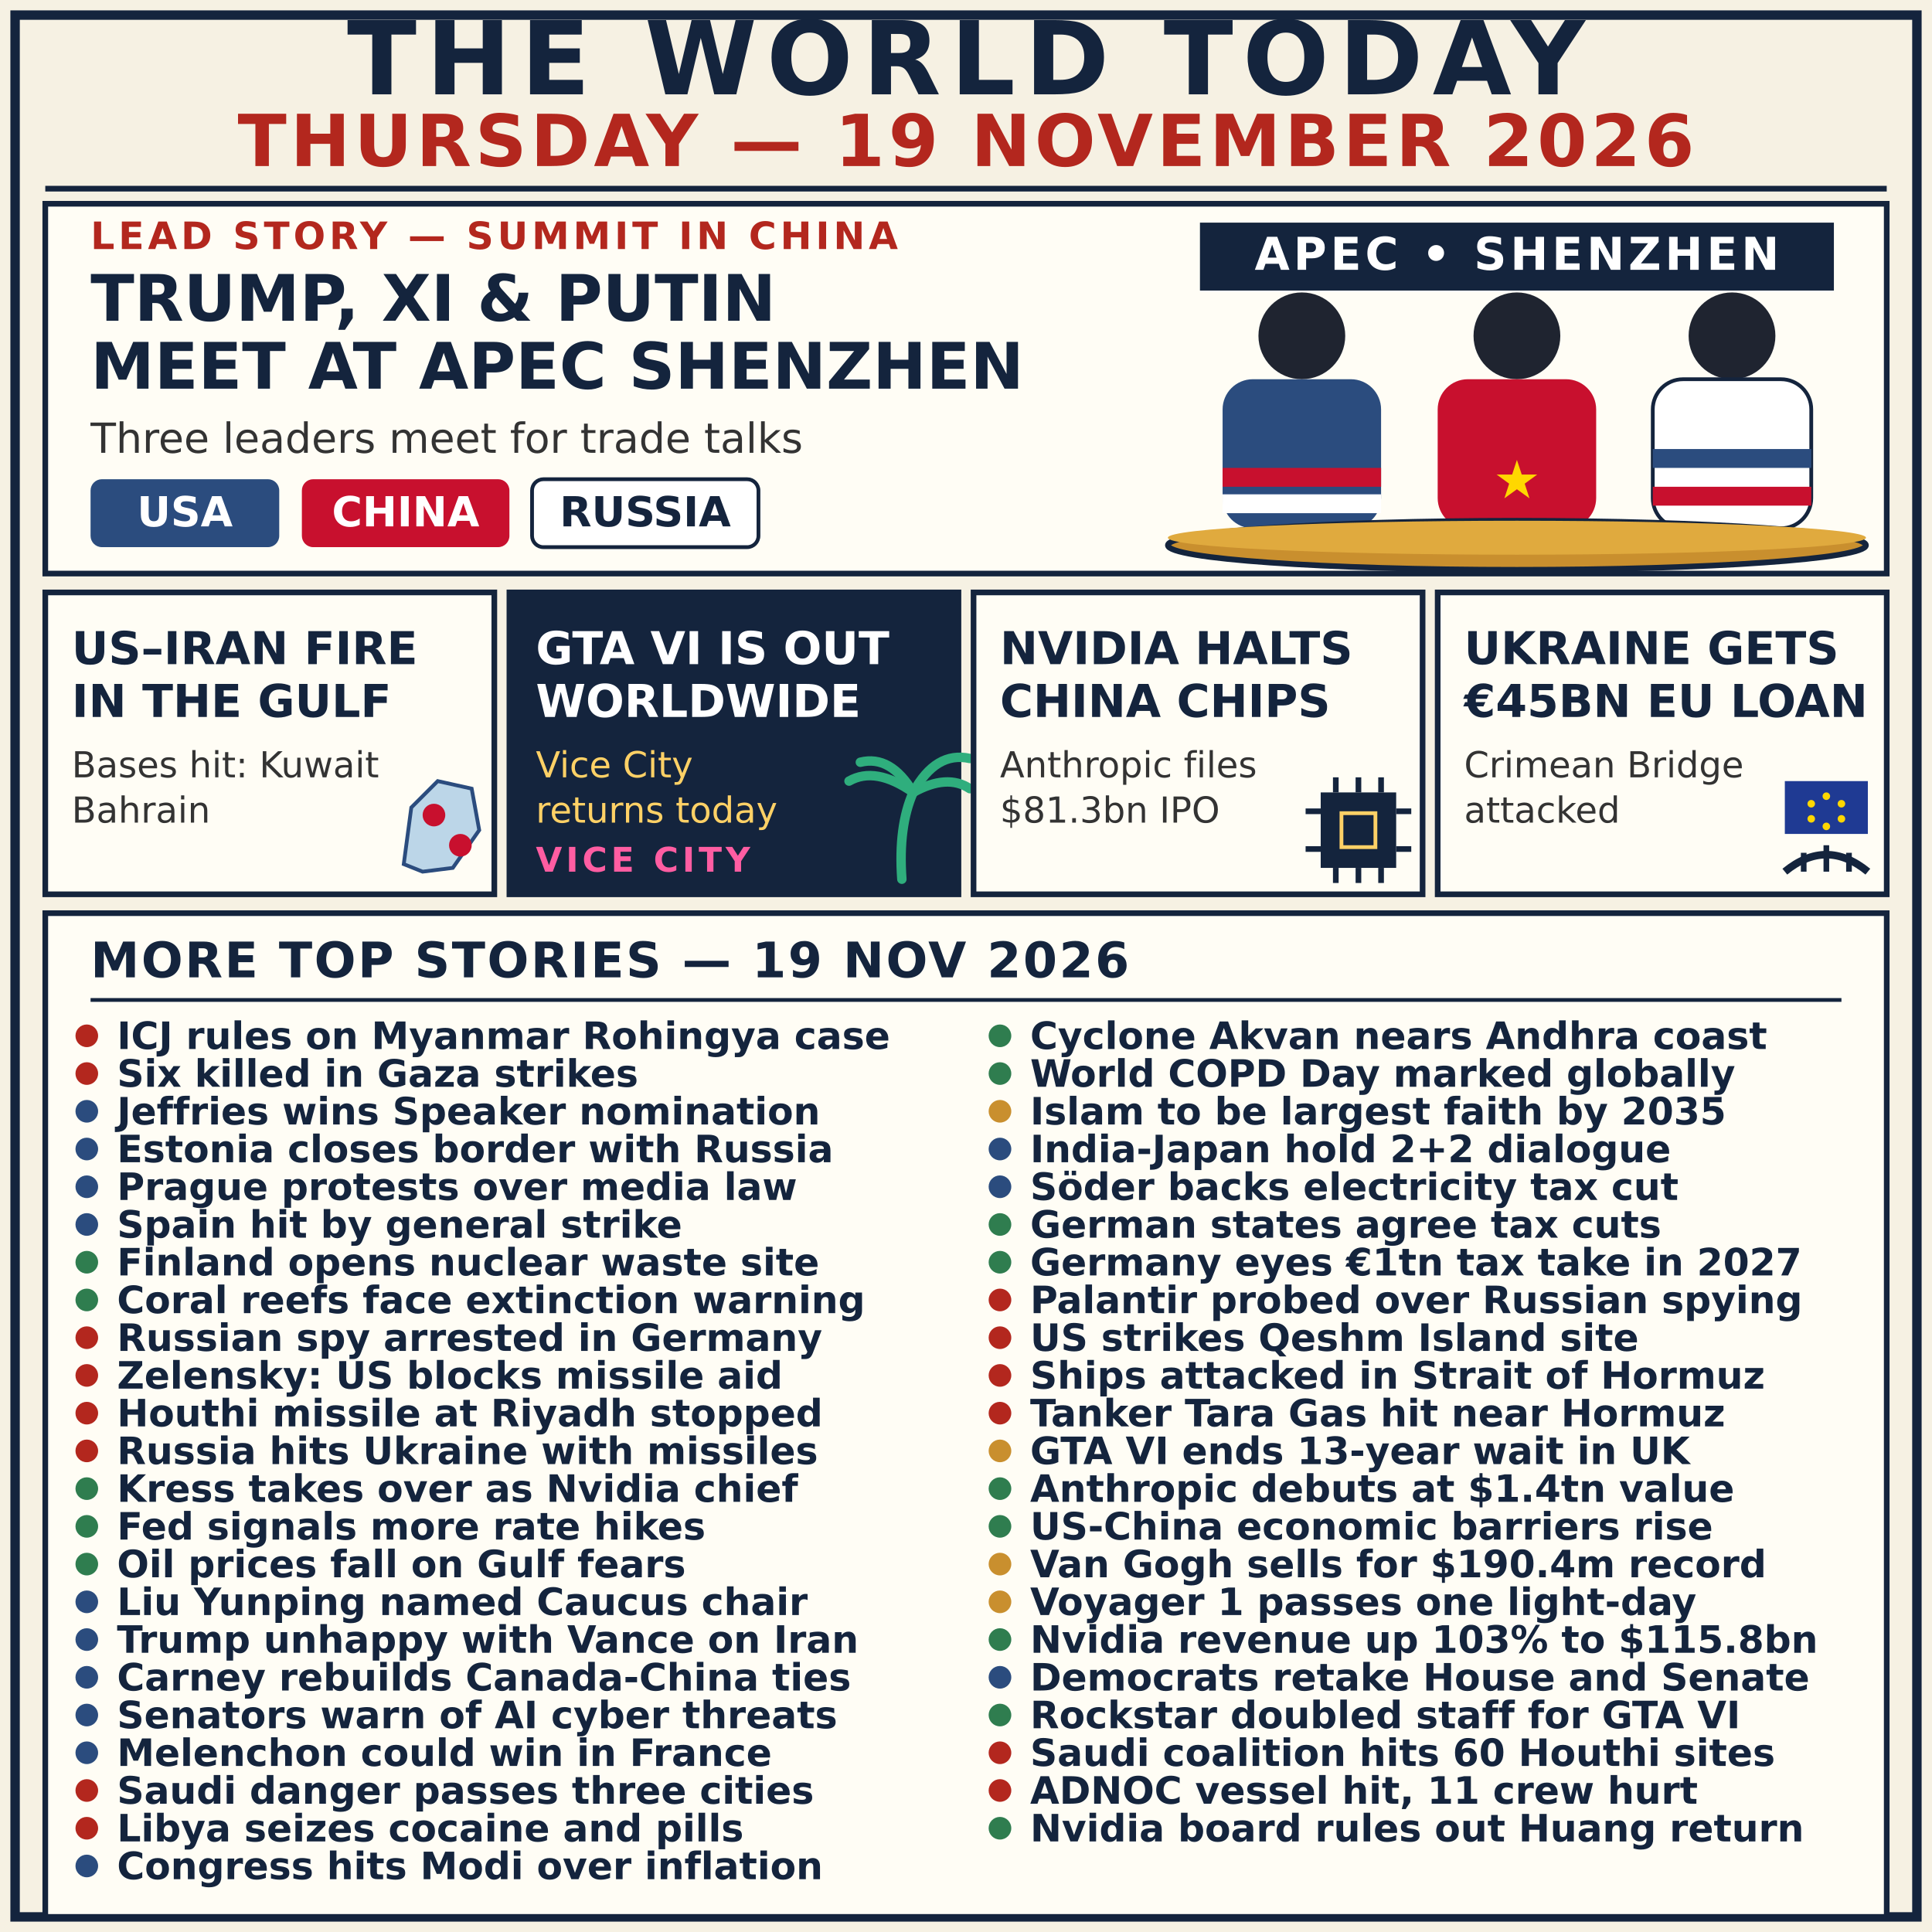
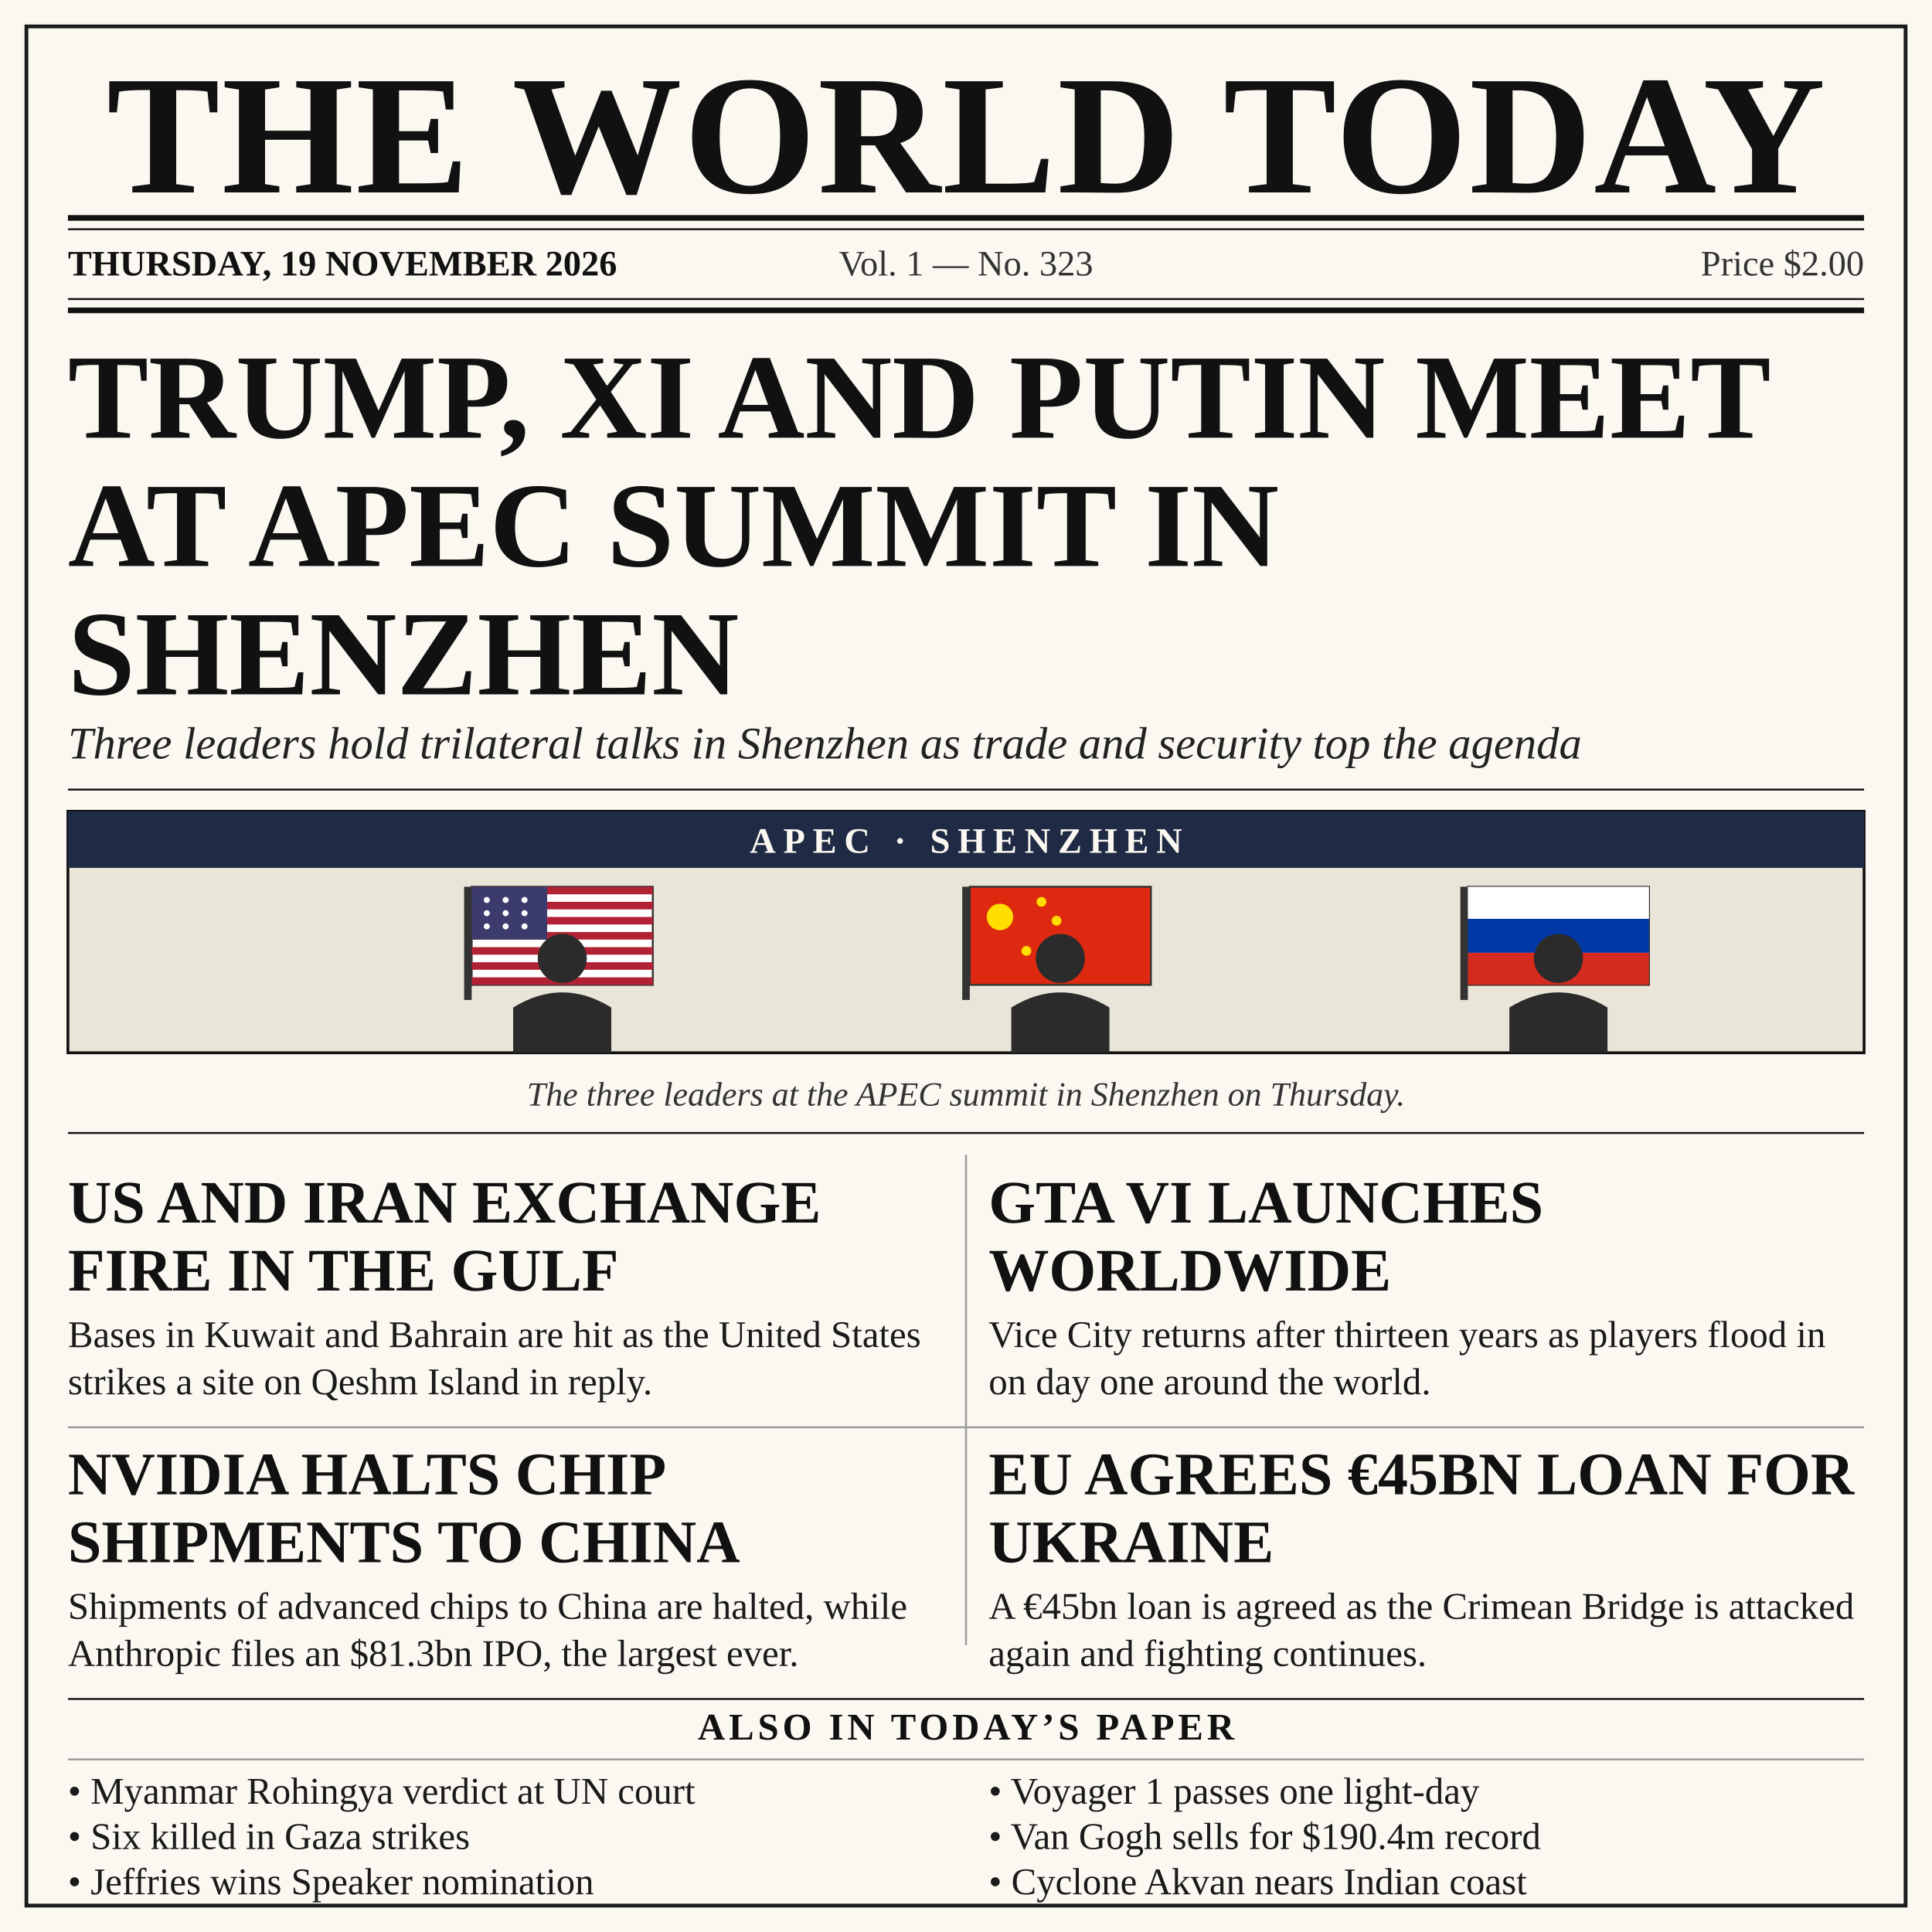
<svg xmlns="http://www.w3.org/2000/svg" width="1024" height="1024" viewBox="0 0 1024 1024">
-   <rect x="0" y="0" width="1024" height="1024" fill="#f6f1e3" />
-   <rect x="8" y="8" width="1008" height="1008" fill="none" stroke="#14243d" stroke-width="5" />
-   <text x="512" y="50" text-anchor="middle" font-family="DejaVu Sans, Arial, sans-serif" font-size="54" font-weight="bold" letter-spacing="5" fill="#14243d">THE WORLD TODAY</text>
-   <text x="512" y="88" text-anchor="middle" font-family="DejaVu Sans, Arial, sans-serif" font-size="38" font-weight="bold" letter-spacing="2" fill="#b3271e">THURSDAY — 19 NOVEMBER 2026</text>
-   <line x1="24" y1="100" x2="1000" y2="100" stroke="#14243d" stroke-width="3" />
-   <rect x="24" y="108" width="976" height="196" fill="#fffdf5" stroke="#14243d" stroke-width="3" />
-   <text x="48" y="132" font-family="DejaVu Sans, Arial, sans-serif" font-size="20" font-weight="bold" letter-spacing="2" fill="#b3271e">LEAD STORY — SUMMIT IN CHINA</text>
-   <text x="48" y="170" font-family="DejaVu Sans, Arial, sans-serif" font-size="34" font-weight="bold" fill="#14243d">TRUMP, XI &amp; PUTIN</text>
-   <text x="48" y="206" font-family="DejaVu Sans, Arial, sans-serif" font-size="34" font-weight="bold" fill="#14243d">MEET AT APEC SHENZHEN</text>
-   <text x="48" y="240" font-family="DejaVu Sans, Arial, sans-serif" font-size="22" fill="#333333">Three leaders meet for trade talks</text>
-   <rect x="48" y="254" width="100" height="36" rx="6" fill="#2b4c7e" />
-   <text x="98" y="279" text-anchor="middle" font-family="DejaVu Sans, Arial, sans-serif" font-size="22" font-weight="bold" fill="#ffffff">USA</text>
-   <rect x="160" y="254" width="110" height="36" rx="6" fill="#c8102e" />
-   <text x="215" y="279" text-anchor="middle" font-family="DejaVu Sans, Arial, sans-serif" font-size="22" font-weight="bold" fill="#ffffff">CHINA</text>
-   <rect x="282" y="254" width="120" height="36" rx="6" fill="#ffffff" stroke="#14243d" stroke-width="2" />
-   <text x="342" y="279" text-anchor="middle" font-family="DejaVu Sans, Arial, sans-serif" font-size="22" font-weight="bold" fill="#14243d">RUSSIA</text>
-   <rect x="636" y="118" width="336" height="36" fill="#14243d" />
-   <text x="804" y="143" text-anchor="middle" font-family="DejaVu Sans, Arial, sans-serif" font-size="24" font-weight="bold" letter-spacing="2" fill="#ffffff">APEC • SHENZHEN</text>
-   <circle cx="690" cy="178" r="23" fill="#1f2430" />
-   <circle cx="804" cy="178" r="23" fill="#1f2430" />
-   <circle cx="918" cy="178" r="23" fill="#1f2430" />
-   <rect x="648" y="201" width="84" height="79" rx="16" fill="#2b4c7e" />
-   <rect x="648" y="248" width="84" height="10" fill="#c8102e" />
-   <rect x="648" y="262" width="84" height="10" fill="#ffffff" />
-   <rect x="762" y="201" width="84" height="79" rx="16" fill="#c8102e" />
-   <text x="804" y="264" text-anchor="middle" font-family="DejaVu Sans, Arial, sans-serif" font-size="28" fill="#ffd700">★</text>
-   <rect x="876" y="201" width="84" height="79" rx="16" fill="#ffffff" stroke="#14243d" stroke-width="2" />
-   <rect x="876" y="238" width="84" height="10" fill="#2b4c7e" />
-   <rect x="876" y="258" width="84" height="10" fill="#c8102e" />
-   <ellipse cx="804" cy="289" rx="185" ry="13" fill="#c98f2e" stroke="#14243d" stroke-width="3" />
-   <ellipse cx="804" cy="285" rx="185" ry="9" fill="#e0aa3e" />
-   <rect x="24" y="314" width="238" height="160" fill="#fffdf5" stroke="#14243d" stroke-width="3" />
-   <text x="38" y="352" font-family="DejaVu Sans, Arial, sans-serif" font-size="24" font-weight="bold" fill="#14243d">US–IRAN FIRE</text>
-   <text x="38" y="380" font-family="DejaVu Sans, Arial, sans-serif" font-size="24" font-weight="bold" fill="#14243d">IN THE GULF</text>
-   <text x="38" y="412" font-family="DejaVu Sans, Arial, sans-serif" font-size="19" fill="#333333">Bases hit: Kuwait</text>
-   <text x="38" y="436" font-family="DejaVu Sans, Arial, sans-serif" font-size="19" fill="#333333">Bahrain</text>
-   <polygon points="214,458 218,428 232,414 250,418 254,440 240,460 224,462" fill="#bcd6e8" stroke="#2b4c7e" stroke-width="2" />
-   <g fill="#c8102e">
-     <circle cx="230" cy="432" r="6" />
-     <circle cx="244" cy="448" r="6" />
+   <rect x="0" y="0" width="1024" height="1024" fill="#fbf8f1" />
+   <rect x="14" y="14" width="996" height="996" fill="none" stroke="#1a1a1a" stroke-width="2" />
+   <text x="512" y="102" font-family="Liberation Serif, DejaVu Serif, serif" font-size="90" font-weight="bold" fill="#111111" text-anchor="middle" letter-spacing="1">THE WORLD TODAY</text>
+   <rect x="36" y="114" width="952" height="3" fill="#111111" />
+   <rect x="36" y="121" width="952" height="1" fill="#111111" />
+   <text x="36" y="146" font-family="Liberation Serif, DejaVu Serif, serif" font-size="19" font-weight="bold" fill="#111111">THURSDAY, 19 NOVEMBER 2026</text>
+   <text x="512" y="146" font-family="Liberation Serif, DejaVu Serif, serif" font-size="19" fill="#333333" text-anchor="middle">Vol. 1 — No. 323</text>
+   <text x="988" y="146" font-family="Liberation Serif, DejaVu Serif, serif" font-size="19" fill="#333333" text-anchor="end">Price $2.00</text>
+   <rect x="36" y="158" width="952" height="1" fill="#111111" />
+   <rect x="36" y="163" width="952" height="3" fill="#111111" />
+   <text x="36" y="232" font-family="Liberation Serif, DejaVu Serif, serif" font-size="64" font-weight="bold" fill="#111111">TRUMP, XI AND PUTIN MEET</text>
+   <text x="36" y="300" font-family="Liberation Serif, DejaVu Serif, serif" font-size="64" font-weight="bold" fill="#111111">AT APEC SUMMIT IN</text>
+   <text x="36" y="368" font-family="Liberation Serif, DejaVu Serif, serif" font-size="64" font-weight="bold" fill="#111111">SHENZHEN</text>
+   <text x="36" y="402" font-family="Liberation Serif, DejaVu Serif, serif" font-size="24" font-style="italic" fill="#222222">Three leaders hold trilateral talks in Shenzhen as trade and security top the agenda</text>
+   <rect x="36" y="418" width="952" height="1" fill="#111111" />
+   <rect x="36" y="430" width="952" height="128" fill="#e9e5d8" />
+   <rect x="36" y="430" width="952" height="128" fill="none" stroke="#111111" stroke-width="1.5" />
+   <rect x="36" y="430" width="952" height="30" fill="#1f2a44" />
+   <text x="512" y="452" font-family="Liberation Serif, DejaVu Serif, serif" font-size="19" font-weight="bold" fill="#fbf8f1" text-anchor="middle" letter-spacing="4">APEC · SHENZHEN</text>
+   <rect x="246" y="470" width="4" height="60" fill="#333333" />
+   <rect x="510" y="470" width="4" height="60" fill="#333333" />
+   <rect x="774" y="470" width="4" height="60" fill="#333333" />
+   <g>
+     <rect x="250" y="470" width="96" height="52" fill="#ffffff" stroke="#333333" stroke-width="1" />
+     <rect x="250" y="470" width="96" height="4" fill="#b22234" />
+     <rect x="250" y="478" width="96" height="4" fill="#b22234" />
+     <rect x="250" y="486" width="96" height="4" fill="#b22234" />
+     <rect x="250" y="494" width="96" height="4" fill="#b22234" />
+     <rect x="250" y="502" width="96" height="4" fill="#b22234" />
+     <rect x="250" y="510" width="96" height="4" fill="#b22234" />
+     <rect x="250" y="518" width="96" height="4" fill="#b22234" />
+     <rect x="250" y="470" width="40" height="28" fill="#3c3b6e" />
+     <circle cx="258" cy="477" r="1.6" fill="#ffffff" />
+     <circle cx="268" cy="477" r="1.6" fill="#ffffff" />
+     <circle cx="278" cy="477" r="1.6" fill="#ffffff" />
+     <circle cx="258" cy="484" r="1.6" fill="#ffffff" />
+     <circle cx="268" cy="484" r="1.6" fill="#ffffff" />
+     <circle cx="278" cy="484" r="1.6" fill="#ffffff" />
+     <circle cx="258" cy="491" r="1.6" fill="#ffffff" />
+     <circle cx="268" cy="491" r="1.6" fill="#ffffff" />
+     <circle cx="278" cy="491" r="1.6" fill="#ffffff" />
  </g>
-   <rect x="270" y="314" width="238" height="160" fill="#14243d" stroke="#14243d" stroke-width="3" />
-   <text x="284" y="352" font-family="DejaVu Sans, Arial, sans-serif" font-size="24" font-weight="bold" fill="#ffffff">GTA VI IS OUT</text>
-   <text x="284" y="380" font-family="DejaVu Sans, Arial, sans-serif" font-size="24" font-weight="bold" fill="#ffffff">WORLDWIDE</text>
-   <text x="284" y="412" font-family="DejaVu Sans, Arial, sans-serif" font-size="19" fill="#ffd166">Vice City</text>
-   <text x="284" y="436" font-family="DejaVu Sans, Arial, sans-serif" font-size="19" fill="#ffd166">returns today</text>
-   <text x="284" y="462" font-family="DejaVu Sans, Arial, sans-serif" font-size="18" font-weight="bold" letter-spacing="2" fill="#ff5da2">VICE CITY</text>
-   <g stroke="#2fae7d" stroke-width="5" fill="none" stroke-linecap="round">
-     <path d="M 478 466 Q 476 438 484 420" />
-     <path d="M 484 420 Q 464 406 450 414" />
-     <path d="M 484 420 Q 472 400 456 404" />
-     <path d="M 484 420 Q 496 398 514 402" />
-     <path d="M 484 420 Q 502 410 514 418" />
+   <g>
+     <rect x="514" y="470" width="96" height="52" fill="#de2910" stroke="#333333" stroke-width="1" />
+     <circle cx="530" cy="486" r="7" fill="#ffde00" />
+     <circle cx="552" cy="478" r="2.6" fill="#ffde00" />
+     <circle cx="560" cy="488" r="2.6" fill="#ffde00" />
+     <circle cx="556" cy="500" r="2.6" fill="#ffde00" />
+     <circle cx="544" cy="504" r="2.6" fill="#ffde00" />
  </g>
-   <rect x="516" y="314" width="238" height="160" fill="#fffdf5" stroke="#14243d" stroke-width="3" />
-   <text x="530" y="352" font-family="DejaVu Sans, Arial, sans-serif" font-size="24" font-weight="bold" fill="#14243d">NVIDIA HALTS</text>
-   <text x="530" y="380" font-family="DejaVu Sans, Arial, sans-serif" font-size="24" font-weight="bold" fill="#14243d">CHINA CHIPS</text>
-   <text x="530" y="412" font-family="DejaVu Sans, Arial, sans-serif" font-size="19" fill="#333333">Anthropic files</text>
-   <text x="530" y="436" font-family="DejaVu Sans, Arial, sans-serif" font-size="19" fill="#333333">$81.3bn IPO</text>
  <g>
-     <rect x="700" y="420" width="40" height="40" fill="#14243d" />
-     <rect x="711" y="431" width="18" height="18" fill="none" stroke="#ffd166" stroke-width="2" />
-     <g stroke="#14243d" stroke-width="3">
-       <line x1="708" y1="420" x2="708" y2="412" />
-       <line x1="720" y1="420" x2="720" y2="412" />
-       <line x1="732" y1="420" x2="732" y2="412" />
-       <line x1="708" y1="460" x2="708" y2="468" />
-       <line x1="720" y1="460" x2="720" y2="468" />
-       <line x1="732" y1="460" x2="732" y2="468" />
-       <line x1="700" y1="430" x2="692" y2="430" />
-       <line x1="700" y1="450" x2="692" y2="450" />
-       <line x1="740" y1="430" x2="748" y2="430" />
-       <line x1="740" y1="450" x2="748" y2="450" />
-     </g>
+     <rect x="778" y="470" width="96" height="52" fill="#ffffff" stroke="#333333" stroke-width="1" />
+     <rect x="778" y="470" width="96" height="17" fill="#ffffff" />
+     <rect x="778" y="487" width="96" height="18" fill="#0039a6" />
+     <rect x="778" y="505" width="96" height="17" fill="#d52b1e" />
  </g>
-   <rect x="762" y="314" width="238" height="160" fill="#fffdf5" stroke="#14243d" stroke-width="3" />
-   <text x="776" y="352" font-family="DejaVu Sans, Arial, sans-serif" font-size="24" font-weight="bold" fill="#14243d">UKRAINE GETS</text>
-   <text x="776" y="380" font-family="DejaVu Sans, Arial, sans-serif" font-size="24" font-weight="bold" fill="#14243d">€45BN EU LOAN</text>
-   <text x="776" y="412" font-family="DejaVu Sans, Arial, sans-serif" font-size="19" fill="#333333">Crimean Bridge</text>
-   <text x="776" y="436" font-family="DejaVu Sans, Arial, sans-serif" font-size="19" fill="#333333">attacked</text>
-   <rect x="946" y="414" width="44" height="28" fill="#1f3a93" />
-   <g fill="#ffd700">
-     <circle cx="968" cy="422" r="2" />
-     <circle cx="976" cy="426" r="2" />
-     <circle cx="976" cy="434" r="2" />
-     <circle cx="968" cy="438" r="2" />
-     <circle cx="960" cy="434" r="2" />
-     <circle cx="960" cy="426" r="2" />
-   </g>
-   <path d="M 946 462 Q 968 444 990 462" fill="none" stroke="#14243d" stroke-width="4" />
-   <g stroke="#14243d" stroke-width="3">
-     <line x1="956" y1="452" x2="956" y2="462" />
-     <line x1="968" y1="448" x2="968" y2="462" />
-     <line x1="980" y1="452" x2="980" y2="462" />
-   </g>
-   <rect x="24" y="484" width="976" height="532" fill="#fffdf5" stroke="#14243d" stroke-width="3" />
-   <text x="48" y="518" font-family="DejaVu Sans, Arial, sans-serif" font-size="26" font-weight="bold" letter-spacing="1" fill="#14243d">MORE TOP STORIES — 19 NOV 2026</text>
-   <line x1="48" y1="530" x2="976" y2="530" stroke="#14243d" stroke-width="2" />
-   <g font-family="DejaVu Sans, Arial, sans-serif" font-size="20" font-weight="bold" fill="#14243d">
-     <circle cx="46" cy="549" r="6" fill="#b3271e" />
-     <text x="62" y="556">ICJ rules on Myanmar Rohingya case</text>
-     <circle cx="46" cy="569" r="6" fill="#b3271e" />
-     <text x="62" y="576">Six killed in Gaza strikes</text>
-     <circle cx="46" cy="589" r="6" fill="#2b4c7e" />
-     <text x="62" y="596">Jeffries wins Speaker nomination</text>
-     <circle cx="46" cy="609" r="6" fill="#2b4c7e" />
-     <text x="62" y="616">Estonia closes border with Russia</text>
-     <circle cx="46" cy="629" r="6" fill="#2b4c7e" />
-     <text x="62" y="636">Prague protests over media law</text>
-     <circle cx="46" cy="649" r="6" fill="#2b4c7e" />
-     <text x="62" y="656">Spain hit by general strike</text>
-     <circle cx="46" cy="669" r="6" fill="#2f7d4f" />
-     <text x="62" y="676">Finland opens nuclear waste site</text>
-     <circle cx="46" cy="689" r="6" fill="#2f7d4f" />
-     <text x="62" y="696">Coral reefs face extinction warning</text>
-     <circle cx="46" cy="709" r="6" fill="#b3271e" />
-     <text x="62" y="716">Russian spy arrested in Germany</text>
-     <circle cx="46" cy="729" r="6" fill="#b3271e" />
-     <text x="62" y="736">Zelensky: US blocks missile aid</text>
-     <circle cx="46" cy="749" r="6" fill="#b3271e" />
-     <text x="62" y="756">Houthi missile at Riyadh stopped</text>
-     <circle cx="46" cy="769" r="6" fill="#b3271e" />
-     <text x="62" y="776">Russia hits Ukraine with missiles</text>
-     <circle cx="46" cy="789" r="6" fill="#2f7d4f" />
-     <text x="62" y="796">Kress takes over as Nvidia chief</text>
-     <circle cx="46" cy="809" r="6" fill="#2f7d4f" />
-     <text x="62" y="816">Fed signals more rate hikes</text>
-     <circle cx="46" cy="829" r="6" fill="#2f7d4f" />
-     <text x="62" y="836">Oil prices fall on Gulf fears</text>
-     <circle cx="46" cy="849" r="6" fill="#2b4c7e" />
-     <text x="62" y="856">Liu Yunping named Caucus chair</text>
-     <circle cx="46" cy="869" r="6" fill="#2b4c7e" />
-     <text x="62" y="876">Trump unhappy with Vance on Iran</text>
-     <circle cx="46" cy="889" r="6" fill="#2b4c7e" />
-     <text x="62" y="896">Carney rebuilds Canada-China ties</text>
-     <circle cx="46" cy="909" r="6" fill="#2b4c7e" />
-     <text x="62" y="916">Senators warn of AI cyber threats</text>
-     <circle cx="46" cy="929" r="6" fill="#2b4c7e" />
-     <text x="62" y="936">Melenchon could win in France</text>
-     <circle cx="46" cy="949" r="6" fill="#b3271e" />
-     <text x="62" y="956">Saudi danger passes three cities</text>
-     <circle cx="46" cy="969" r="6" fill="#b3271e" />
-     <text x="62" y="976">Libya seizes cocaine and pills</text>
-     <circle cx="46" cy="989" r="6" fill="#2b4c7e" />
-     <text x="62" y="996">Congress hits Modi over inflation</text>
-   </g>
-   <g font-family="DejaVu Sans, Arial, sans-serif" font-size="20" font-weight="bold" fill="#14243d">
-     <circle cx="530" cy="549" r="6" fill="#2f7d4f" />
-     <text x="546" y="556">Cyclone Akvan nears Andhra coast</text>
-     <circle cx="530" cy="569" r="6" fill="#2f7d4f" />
-     <text x="546" y="576">World COPD Day marked globally</text>
-     <circle cx="530" cy="589" r="6" fill="#c98f2e" />
-     <text x="546" y="596">Islam to be largest faith by 2035</text>
-     <circle cx="530" cy="609" r="6" fill="#2b4c7e" />
-     <text x="546" y="616">India-Japan hold 2+2 dialogue</text>
-     <circle cx="530" cy="629" r="6" fill="#2b4c7e" />
-     <text x="546" y="636">Söder backs electricity tax cut</text>
-     <circle cx="530" cy="649" r="6" fill="#2f7d4f" />
-     <text x="546" y="656">German states agree tax cuts</text>
-     <circle cx="530" cy="669" r="6" fill="#2f7d4f" />
-     <text x="546" y="676">Germany eyes €1tn tax take in 2027</text>
-     <circle cx="530" cy="689" r="6" fill="#b3271e" />
-     <text x="546" y="696">Palantir probed over Russian spying</text>
-     <circle cx="530" cy="709" r="6" fill="#b3271e" />
-     <text x="546" y="716">US strikes Qeshm Island site</text>
-     <circle cx="530" cy="729" r="6" fill="#b3271e" />
-     <text x="546" y="736">Ships attacked in Strait of Hormuz</text>
-     <circle cx="530" cy="749" r="6" fill="#b3271e" />
-     <text x="546" y="756">Tanker Tara Gas hit near Hormuz</text>
-     <circle cx="530" cy="769" r="6" fill="#c98f2e" />
-     <text x="546" y="776">GTA VI ends 13-year wait in UK</text>
-     <circle cx="530" cy="789" r="6" fill="#2f7d4f" />
-     <text x="546" y="796">Anthropic debuts at $1.4tn value</text>
-     <circle cx="530" cy="809" r="6" fill="#2f7d4f" />
-     <text x="546" y="816">US-China economic barriers rise</text>
-     <circle cx="530" cy="829" r="6" fill="#c98f2e" />
-     <text x="546" y="836">Van Gogh sells for $190.4m record</text>
-     <circle cx="530" cy="849" r="6" fill="#c98f2e" />
-     <text x="546" y="856">Voyager 1 passes one light-day</text>
-     <circle cx="530" cy="869" r="6" fill="#2f7d4f" />
-     <text x="546" y="876">Nvidia revenue up 103% to $115.8bn</text>
-     <circle cx="530" cy="889" r="6" fill="#2b4c7e" />
-     <text x="546" y="896">Democrats retake House and Senate</text>
-     <circle cx="530" cy="909" r="6" fill="#2f7d4f" />
-     <text x="546" y="916">Rockstar doubled staff for GTA VI</text>
-     <circle cx="530" cy="929" r="6" fill="#b3271e" />
-     <text x="546" y="936">Saudi coalition hits 60 Houthi sites</text>
-     <circle cx="530" cy="949" r="6" fill="#b3271e" />
-     <text x="546" y="956">ADNOC vessel hit, 11 crew hurt</text>
-     <circle cx="530" cy="969" r="6" fill="#2f7d4f" />
-     <text x="546" y="976">Nvidia board rules out Huang return</text>
-   </g>
+   <circle cx="298" cy="508" r="13" fill="#2b2b2b" />
+   <path d="M 272 558 L 272 534 Q 298 518 324 534 L 324 558 Z" fill="#2b2b2b" />
+   <circle cx="562" cy="508" r="13" fill="#2b2b2b" />
+   <path d="M 536 558 L 536 534 Q 562 518 588 534 L 588 558 Z" fill="#2b2b2b" />
+   <circle cx="826" cy="508" r="13" fill="#2b2b2b" />
+   <path d="M 800 558 L 800 534 Q 826 518 852 534 L 852 558 Z" fill="#2b2b2b" />
+   <text x="512" y="586" font-family="Liberation Serif, DejaVu Serif, serif" font-size="18" font-style="italic" fill="#333333" text-anchor="middle">The three leaders at the APEC summit in Shenzhen on Thursday.</text>
+   <rect x="36" y="600" width="952" height="1" fill="#111111" />
+   <line x1="512" y1="612" x2="512" y2="872" stroke="#999999" stroke-width="1" />
+   <text x="36" y="648" font-family="Liberation Serif, DejaVu Serif, serif" font-size="32" font-weight="bold" fill="#111111">US AND IRAN EXCHANGE</text>
+   <text x="36" y="684" font-family="Liberation Serif, DejaVu Serif, serif" font-size="32" font-weight="bold" fill="#111111">FIRE IN THE GULF</text>
+   <text x="36" y="714" font-family="Liberation Serif, DejaVu Serif, serif" font-size="20" fill="#1a1a1a">Bases in Kuwait and Bahrain are hit as the United States</text>
+   <text x="36" y="739" font-family="Liberation Serif, DejaVu Serif, serif" font-size="20" fill="#1a1a1a">strikes a site on Qeshm Island in reply.</text>
+   <text x="524" y="648" font-family="Liberation Serif, DejaVu Serif, serif" font-size="32" font-weight="bold" fill="#111111">GTA VI LAUNCHES</text>
+   <text x="524" y="684" font-family="Liberation Serif, DejaVu Serif, serif" font-size="32" font-weight="bold" fill="#111111">WORLDWIDE</text>
+   <text x="524" y="714" font-family="Liberation Serif, DejaVu Serif, serif" font-size="20" fill="#1a1a1a">Vice City returns after thirteen years as players flood in</text>
+   <text x="524" y="739" font-family="Liberation Serif, DejaVu Serif, serif" font-size="20" fill="#1a1a1a">on day one around the world.</text>
+   <rect x="36" y="756" width="952" height="1" fill="#999999" />
+   <text x="36" y="792" font-family="Liberation Serif, DejaVu Serif, serif" font-size="32" font-weight="bold" fill="#111111">NVIDIA HALTS CHIP</text>
+   <text x="36" y="828" font-family="Liberation Serif, DejaVu Serif, serif" font-size="32" font-weight="bold" fill="#111111">SHIPMENTS TO CHINA</text>
+   <text x="36" y="858" font-family="Liberation Serif, DejaVu Serif, serif" font-size="20" fill="#1a1a1a">Shipments of advanced chips to China are halted, while</text>
+   <text x="36" y="883" font-family="Liberation Serif, DejaVu Serif, serif" font-size="20" fill="#1a1a1a">Anthropic files an $81.3bn IPO, the largest ever.</text>
+   <text x="524" y="792" font-family="Liberation Serif, DejaVu Serif, serif" font-size="32" font-weight="bold" fill="#111111">EU AGREES €45BN LOAN FOR</text>
+   <text x="524" y="828" font-family="Liberation Serif, DejaVu Serif, serif" font-size="32" font-weight="bold" fill="#111111">UKRAINE</text>
+   <text x="524" y="858" font-family="Liberation Serif, DejaVu Serif, serif" font-size="20" fill="#1a1a1a">A €45bn loan is agreed as the Crimean Bridge is attacked</text>
+   <text x="524" y="883" font-family="Liberation Serif, DejaVu Serif, serif" font-size="20" fill="#1a1a1a">again and fighting continues.</text>
+   <rect x="36" y="900" width="952" height="1" fill="#111111" />
+   <text x="512" y="922" font-family="Liberation Serif, DejaVu Serif, serif" font-size="20" font-weight="bold" fill="#111111" text-anchor="middle" letter-spacing="2">ALSO IN TODAY’S PAPER</text>
+   <rect x="36" y="932" width="952" height="1" fill="#999999" />
+   <text x="36" y="956" font-family="Liberation Serif, DejaVu Serif, serif" font-size="20" fill="#1a1a1a">• Myanmar Rohingya verdict at UN court</text>
+   <text x="524" y="956" font-family="Liberation Serif, DejaVu Serif, serif" font-size="20" fill="#1a1a1a">• Voyager 1 passes one light-day</text>
+   <text x="36" y="980" font-family="Liberation Serif, DejaVu Serif, serif" font-size="20" fill="#1a1a1a">• Six killed in Gaza strikes</text>
+   <text x="524" y="980" font-family="Liberation Serif, DejaVu Serif, serif" font-size="20" fill="#1a1a1a">• Van Gogh sells for $190.4m record</text>
+   <text x="36" y="1004" font-family="Liberation Serif, DejaVu Serif, serif" font-size="20" fill="#1a1a1a">• Jeffries wins Speaker nomination</text>
+   <text x="524" y="1004" font-family="Liberation Serif, DejaVu Serif, serif" font-size="20" fill="#1a1a1a">• Cyclone Akvan nears Indian coast</text>
</svg>
